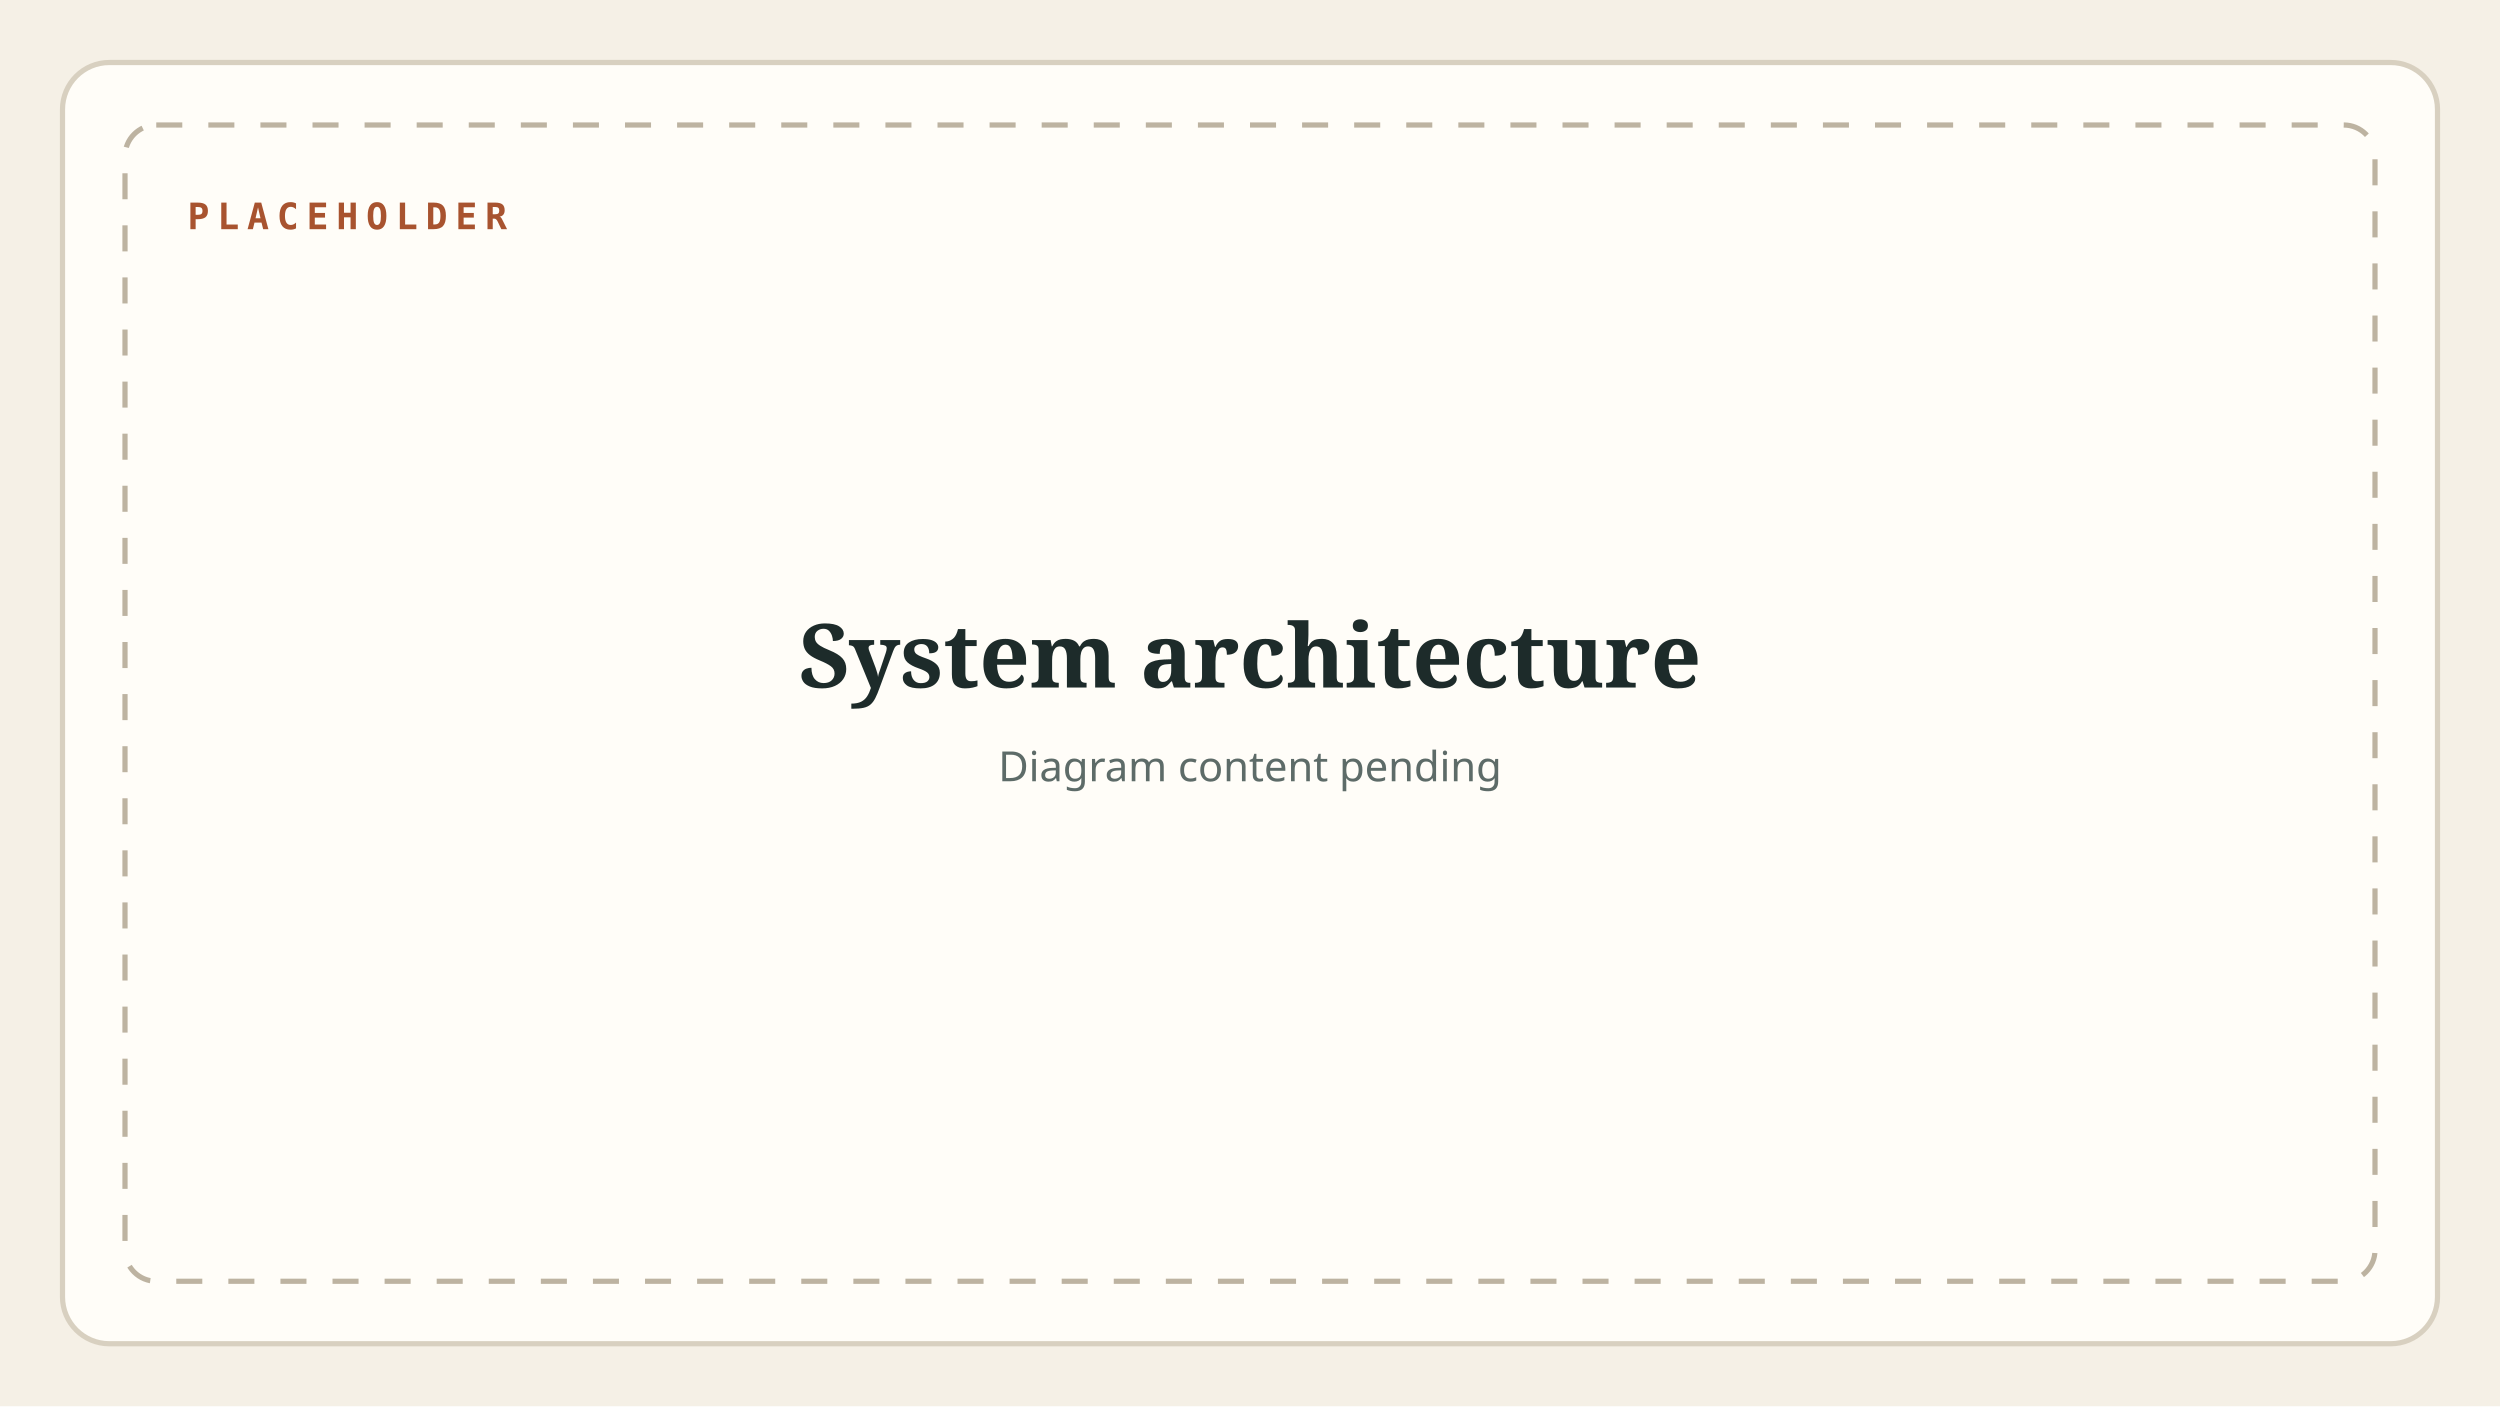
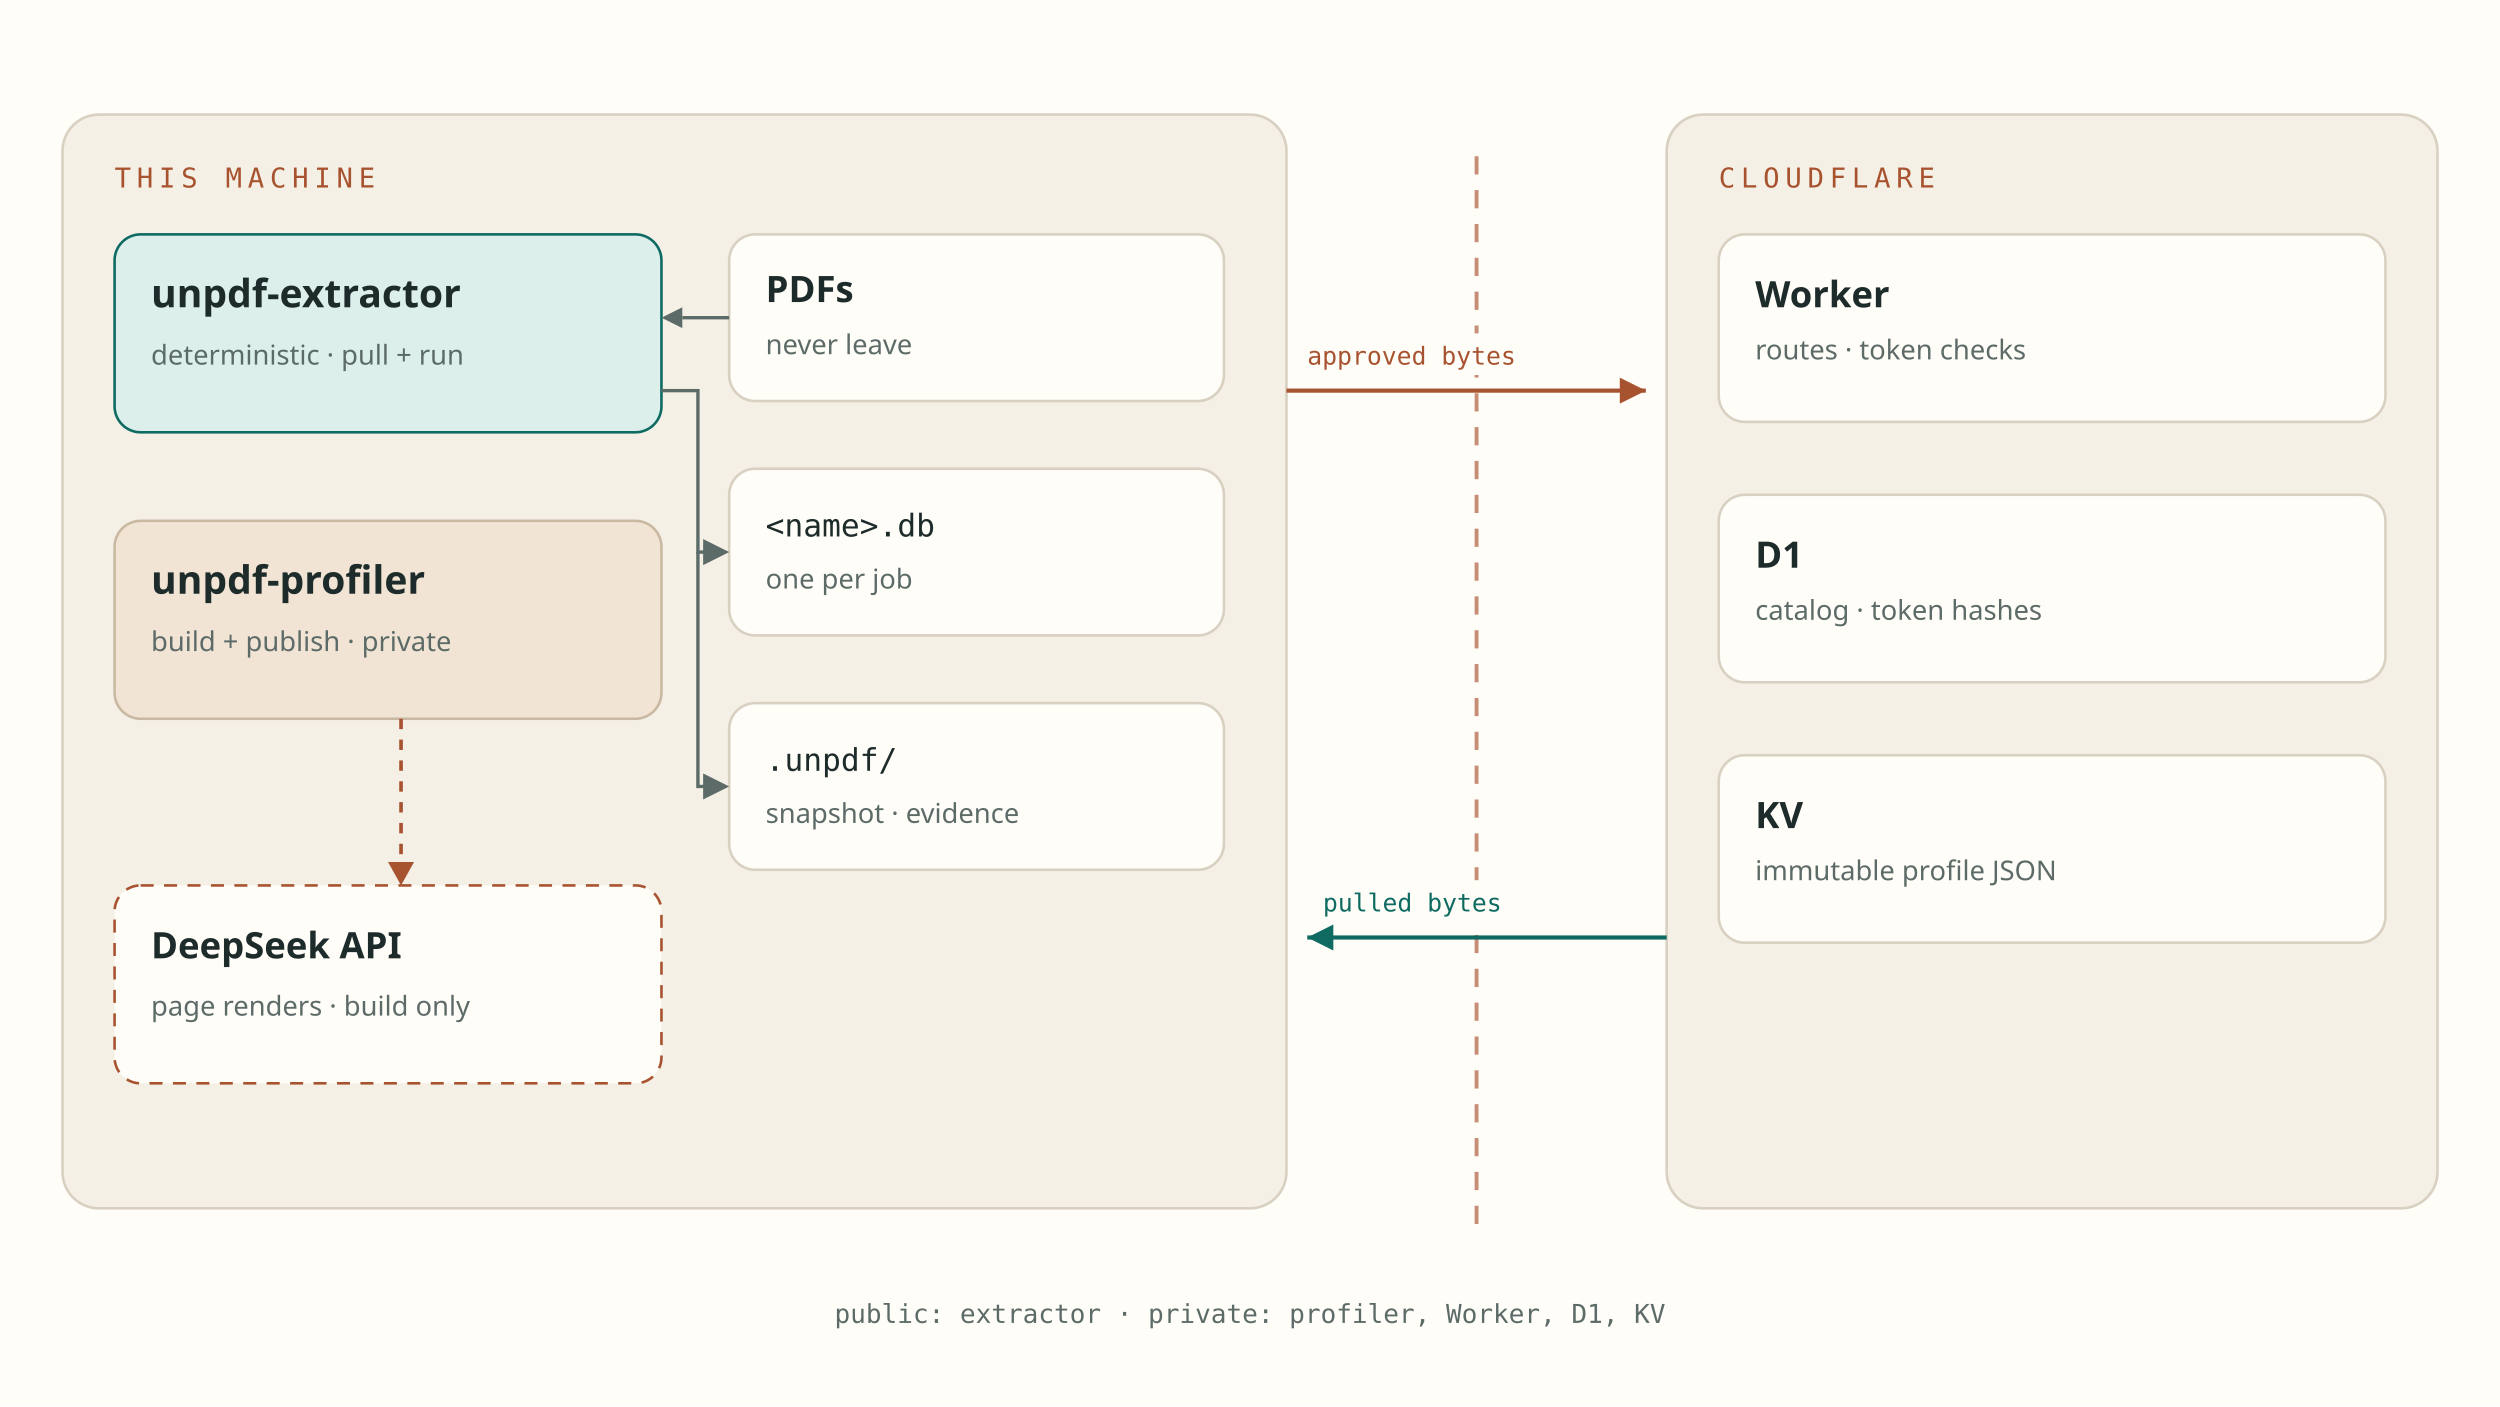
- <svg xmlns="http://www.w3.org/2000/svg" viewBox="0 0 960 540" role="img" aria-labelledby="title desc">
-   <rect width="960" height="540" fill="#f5f0e6" />
-   <rect x="24" y="24" width="912" height="492" rx="18" fill="#fffdf8" stroke="#d8d0c0" stroke-width="2" />
-   <rect x="48" y="48" width="864" height="444" rx="12" fill="none" stroke="#bdb3a1" stroke-width="2" stroke-dasharray="10 10" />
-   <text x="72" y="88" fill="#a8532f" font-family="ui-monospace, Consolas, monospace" font-size="14" font-weight="700" letter-spacing="3">PLACEHOLDER</text>
-   <text x="480" y="264" text-anchor="middle" fill="#1d2b2a" font-family="Georgia, serif" font-size="34" font-weight="700">System architecture</text>
-   <text x="480" y="300" text-anchor="middle" fill="#5d6b68" font-family="system-ui, sans-serif" font-size="16">Diagram content pending</text>
+ <svg xmlns="http://www.w3.org/2000/svg" viewBox="0 0 960 540" width="960" height="540" role="img" aria-labelledby="arch-title arch-desc">
+   <rect width="960" height="540" fill="#fffdf8" />
+   <rect x="24" y="44" width="470" height="420" rx="14" fill="#f5f0e6" stroke="#d8d0c0" />
+   <text x="44" y="72" font-family="ui-monospace, Consolas, monospace" font-size="10.5" letter-spacing="2.2" fill="#a8532f">THIS MACHINE</text>
+   <rect x="44" y="90" width="210" height="76" rx="10" fill="#dcefeb" stroke="#0f6b62" />
+   <text x="58" y="118" font-family="system-ui, sans-serif" font-size="15" font-weight="600" fill="#1d2b2a">unpdf-extractor</text>
+   <text x="58" y="140" font-family="system-ui, sans-serif" font-size="10.5" fill="#5d6b68">deterministic · pull + run</text>
+   <rect x="44" y="200" width="210" height="76" rx="10" fill="#f1e4d4" stroke="#c9b9a3" />
+   <text x="58" y="228" font-family="system-ui, sans-serif" font-size="15" font-weight="600" fill="#1d2b2a">unpdf-profiler</text>
+   <text x="58" y="250" font-family="system-ui, sans-serif" font-size="10.5" fill="#5d6b68">build + publish · private</text>
+   <rect x="44" y="340" width="210" height="76" rx="10" fill="#fffdf8" stroke="#a8532f" stroke-dasharray="5 4" />
+   <text x="58" y="368" font-family="system-ui, sans-serif" font-size="14" font-weight="600" fill="#1d2b2a">DeepSeek API</text>
+   <text x="58" y="390" font-family="system-ui, sans-serif" font-size="10.5" fill="#5d6b68">page renders · build only</text>
+   <rect x="280" y="90" width="190" height="64" rx="10" fill="#fffdf8" stroke="#d8d0c0" />
+   <text x="294" y="116" font-family="system-ui, sans-serif" font-size="14" font-weight="600" fill="#1d2b2a">PDFs</text>
+   <text x="294" y="136" font-family="system-ui, sans-serif" font-size="10.5" fill="#5d6b68">never leave</text>
+   <rect x="280" y="180" width="190" height="64" rx="10" fill="#fffdf8" stroke="#d8d0c0" />
+   <text x="294" y="206" font-family="ui-monospace, Consolas, monospace" font-size="12" fill="#1d2b2a">&lt;name&gt;.db</text>
+   <text x="294" y="226" font-family="system-ui, sans-serif" font-size="10.5" fill="#5d6b68">one per job</text>
+   <rect x="280" y="270" width="190" height="64" rx="10" fill="#fffdf8" stroke="#d8d0c0" />
+   <text x="294" y="296" font-family="ui-monospace, Consolas, monospace" font-size="12" fill="#1d2b2a">.unpdf/</text>
+   <text x="294" y="316" font-family="system-ui, sans-serif" font-size="10.5" fill="#5d6b68">snapshot · evidence</text>
+   <rect x="640" y="44" width="296" height="420" rx="14" fill="#f5f0e6" stroke="#d8d0c0" />
+   <text x="660" y="72" font-family="ui-monospace, Consolas, monospace" font-size="10.5" letter-spacing="2.2" fill="#a8532f">CLOUDFLARE</text>
+   <rect x="660" y="90" width="256" height="72" rx="10" fill="#fffdf8" stroke="#d8d0c0" />
+   <text x="674" y="118" font-family="system-ui, sans-serif" font-size="14" font-weight="600" fill="#1d2b2a">Worker</text>
+   <text x="674" y="138" font-family="system-ui, sans-serif" font-size="10.5" fill="#5d6b68">routes · token checks</text>
+   <rect x="660" y="190" width="256" height="72" rx="10" fill="#fffdf8" stroke="#d8d0c0" />
+   <text x="674" y="218" font-family="system-ui, sans-serif" font-size="14" font-weight="600" fill="#1d2b2a">D1</text>
+   <text x="674" y="238" font-family="system-ui, sans-serif" font-size="10.5" fill="#5d6b68">catalog · token hashes</text>
+   <rect x="660" y="290" width="256" height="72" rx="10" fill="#fffdf8" stroke="#d8d0c0" />
+   <text x="674" y="318" font-family="system-ui, sans-serif" font-size="14" font-weight="600" fill="#1d2b2a">KV</text>
+   <text x="674" y="338" font-family="system-ui, sans-serif" font-size="10.5" fill="#5d6b68">immutable profile JSON</text>
+   <line x1="567" y1="60" x2="567" y2="470" stroke="#a8532f" stroke-width="1.5" stroke-dasharray="7 6" opacity="0.65" />
+   <line x1="494" y1="150" x2="632" y2="150" stroke="#a8532f" stroke-width="1.6" />
+   <path d="M 632 150 L 622 145 L 622 155 Z" fill="#a8532f" />
+   <rect x="498" y="128" width="80" height="16" fill="#fffdf8" />
+   <text x="502" y="140" font-family="ui-monospace, Consolas, monospace" font-size="9.5" fill="#a8532f">approved bytes</text>
+   <line x1="640" y1="360" x2="502" y2="360" stroke="#0f6b62" stroke-width="1.6" />
+   <path d="M 502 360 L 512 355 L 512 365 Z" fill="#0f6b62" />
+   <rect x="504" y="338" width="74" height="16" fill="#fffdf8" />
+   <text x="508" y="350" font-family="ui-monospace, Consolas, monospace" font-size="9.5" fill="#0f6b62">pulled bytes</text>
+   <path d="M 154 276 L 154 340" stroke="#a8532f" stroke-width="1.4" stroke-dasharray="4 4" />
+   <path d="M 154 340 L 149 331 L 159 331 Z" fill="#a8532f" />
+   <path d="M 280 122 L 262 122" stroke="#5d6b68" stroke-width="1.3" />
+   <path d="M 254 122 L 262 118 L 262 126 Z" fill="#5d6b68" />
+   <path d="M 254 150 L 268 150 L 268 212 L 276 212" stroke="#5d6b68" stroke-width="1.3" fill="none" />
+   <path d="M 280 212 L 270 207 L 270 217 Z" fill="#5d6b68" />
+   <path d="M 268 212 L 268 302 L 276 302" stroke="#5d6b68" stroke-width="1.3" fill="none" />
+   <path d="M 280 302 L 270 297 L 270 307 Z" fill="#5d6b68" />
+   <text x="480" y="508" text-anchor="middle" font-family="ui-monospace, Consolas, monospace" font-size="10" fill="#5d6b68">public: extractor   ·   private: profiler, Worker, D1, KV</text>
</svg>
